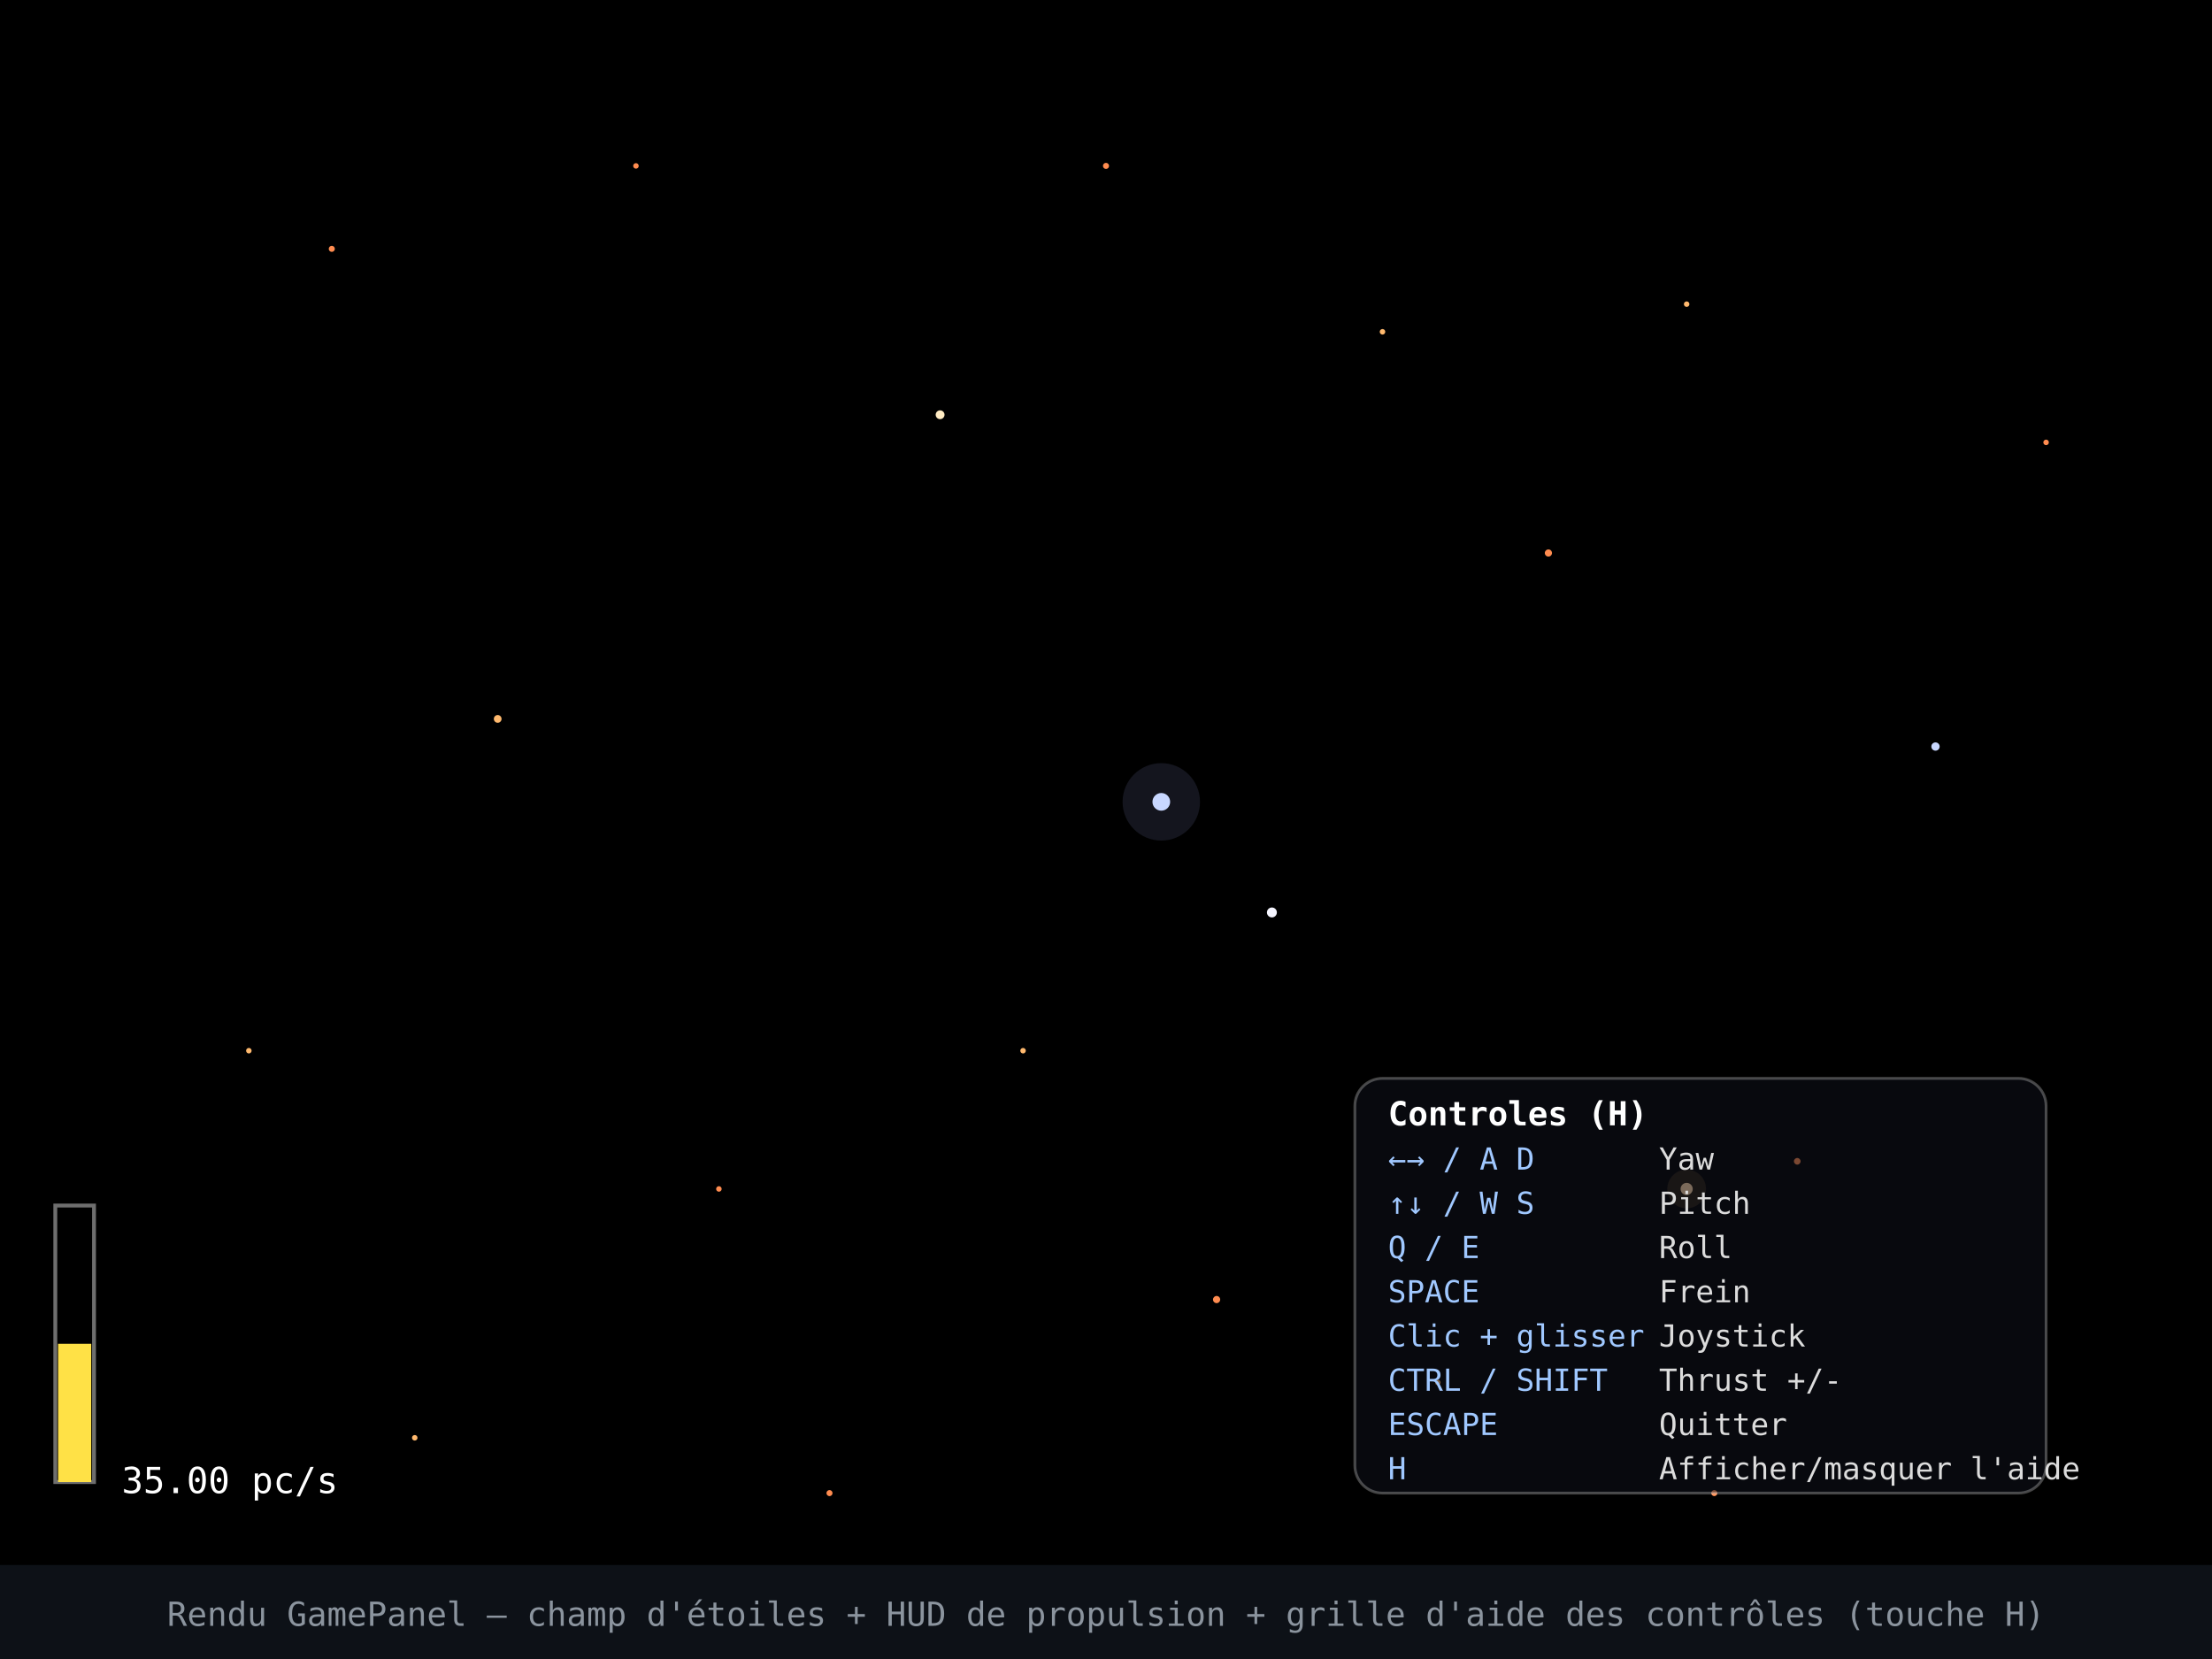
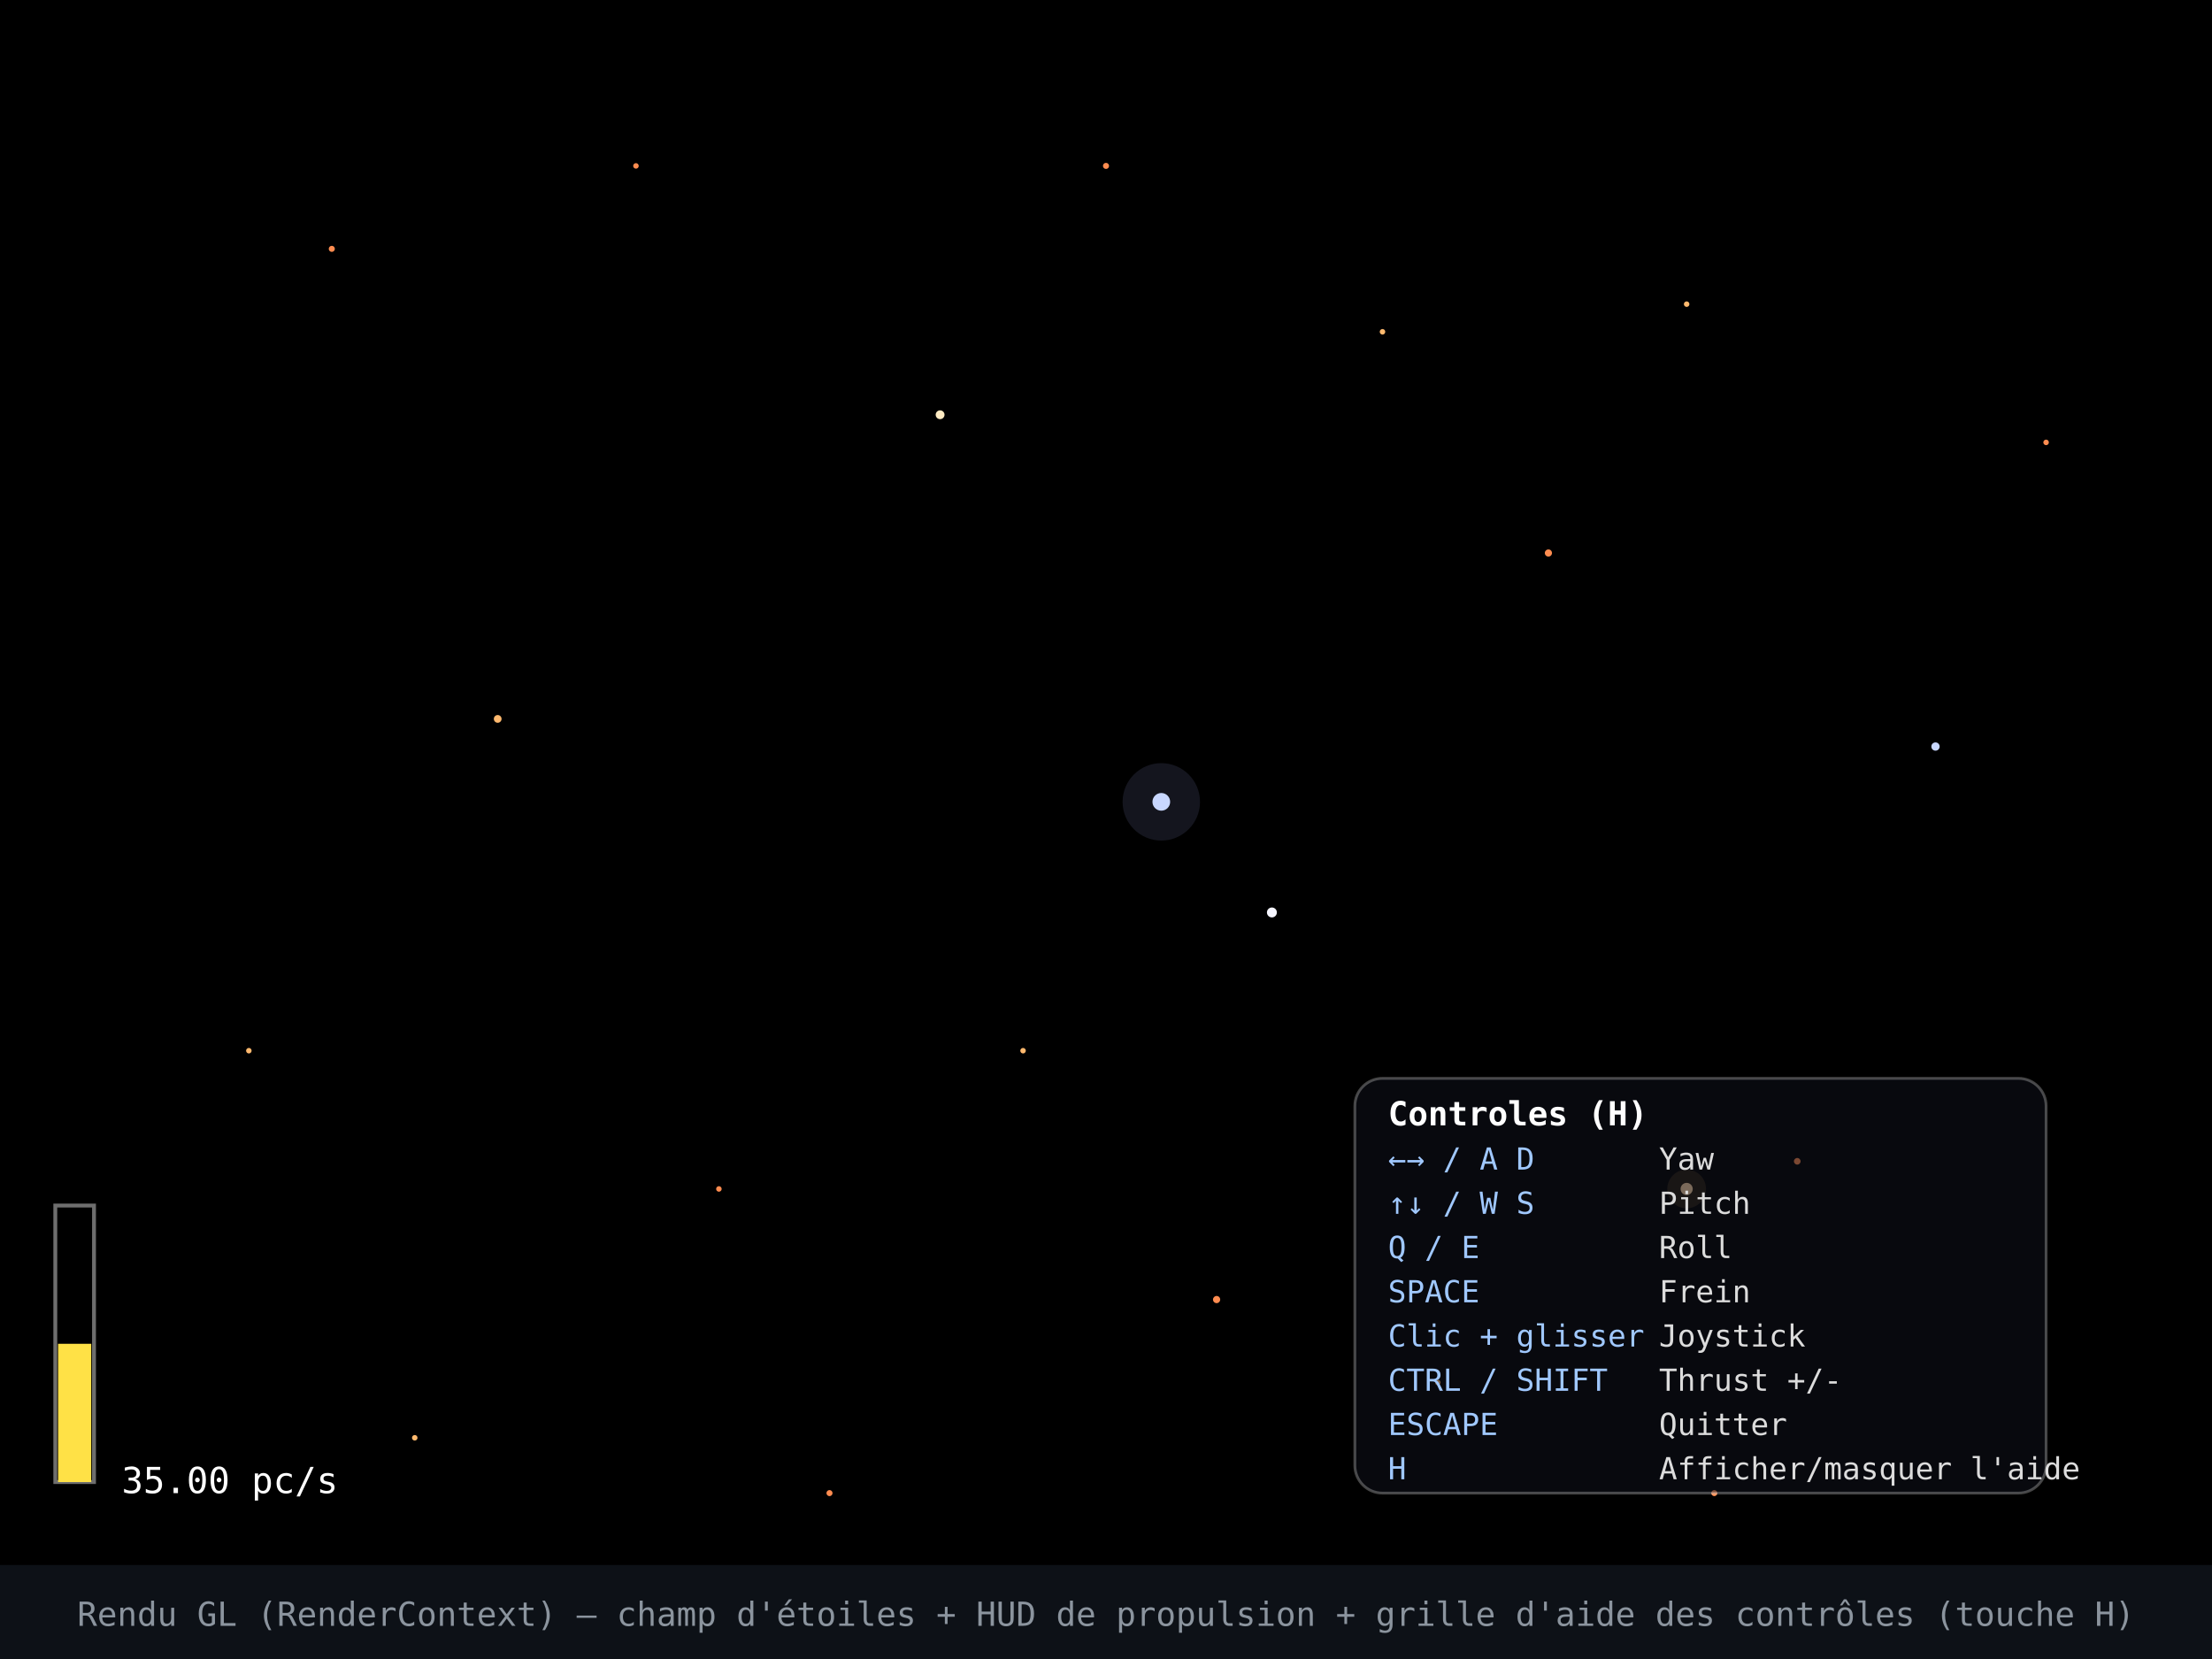
<svg xmlns="http://www.w3.org/2000/svg" viewBox="0 0 800 600" width="800" height="600" font-family="monospace, sans-serif">
  <rect width="800" height="600" fill="#000000" />
  <circle cx="120" cy="90" r="1.1" fill="#ff8c50" />
  <circle cx="180" cy="260" r="1.4" fill="#ffb96e" />
  <circle cx="260" cy="430" r="1.0" fill="#ff8c50" />
  <circle cx="340" cy="150" r="1.6" fill="#ffebc3" />
  <circle cx="400" cy="60" r="1.1" fill="#ff8c50" />
  <circle cx="460" cy="330" r="1.8" fill="#f5f5ff" />
  <circle cx="520" cy="500" r="1.0" fill="#ffb96e" />
  <circle cx="560" cy="200" r="1.3" fill="#ff8c50" />
  <circle cx="610" cy="110" r="1.0" fill="#ffb96e" />
  <circle cx="650" cy="420" r="1.2" fill="#ff8c50" />
  <circle cx="700" cy="270" r="1.5" fill="#c8d7ff" />
  <circle cx="740" cy="160" r="1.0" fill="#ff8c50" />
  <circle cx="90" cy="380" r="1.0" fill="#ffb96e" />
  <circle cx="230" cy="60" r="1.0" fill="#ff8c50" />
  <circle cx="300" cy="540" r="1.1" fill="#ff8c50" />
  <circle cx="500" cy="120" r="1.0" fill="#ffb96e" />
  <circle cx="620" cy="540" r="1.1" fill="#ff8c50" />
  <circle cx="370" cy="380" r="1.0" fill="#ffb96e" />
  <circle cx="440" cy="470" r="1.3" fill="#ff8c50" />
  <circle cx="150" cy="520" r="1.0" fill="#ffb96e" />
  <circle cx="420" cy="290" r="14" fill="#aab4ff" opacity="0.12" />
  <circle cx="420" cy="290" r="3.2" fill="#c8d7ff" />
  <circle cx="610" cy="430" r="7" fill="#ffb96e" opacity="0.15" />
  <circle cx="610" cy="430" r="2.2" fill="#ffd8a8" />
  <rect x="20" y="436" width="14" height="100" fill="none" stroke="#ffffff" stroke-opacity="0.43" stroke-width="1.4" />
  <rect x="21" y="486" width="12" height="50" fill="#ffe146" />
  <text x="44" y="540" fill="#ffffff" font-size="13">35.00 pc/s</text>
  <rect x="490" y="390" width="250" height="150" rx="10" fill="#0f121a" fill-opacity="0.55" />
  <rect x="490" y="390" width="250" height="150" rx="10" fill="none" stroke="#ffffff" stroke-opacity="0.27" stroke-width="1" />
  <text x="502" y="407" fill="#ffffff" font-size="12" font-weight="bold">Controles (H)</text>
  <g font-size="11">
    <text x="502" y="423" fill="#a0c8ff">←→ / A D</text>
    <text x="600" y="423" fill="#dcdcdc">Yaw</text>
    <text x="502" y="439" fill="#a0c8ff">↑↓ / W S</text>
    <text x="600" y="439" fill="#dcdcdc">Pitch</text>
    <text x="502" y="455" fill="#a0c8ff">Q / E</text>
    <text x="600" y="455" fill="#dcdcdc">Roll</text>
    <text x="502" y="471" fill="#a0c8ff">SPACE</text>
    <text x="600" y="471" fill="#dcdcdc">Frein</text>
    <text x="502" y="487" fill="#a0c8ff">Clic + glisser</text>
    <text x="600" y="487" fill="#dcdcdc">Joystick</text>
    <text x="502" y="503" fill="#a0c8ff">CTRL / SHIFT</text>
    <text x="600" y="503" fill="#dcdcdc">Thrust +/-</text>
    <text x="502" y="519" fill="#a0c8ff">ESCAPE</text>
    <text x="600" y="519" fill="#dcdcdc">Quitter</text>
    <text x="502" y="535" fill="#a0c8ff">H</text>
    <text x="600" y="535" fill="#dcdcdc">Afficher/masquer l'aide</text>
  </g>
  <rect x="0" y="566" width="800" height="34" fill="#0d1117" />
-   <text x="400" y="588" fill="#8b949e" font-size="12" text-anchor="middle">Rendu GamePanel — champ d'étoiles + HUD de propulsion + grille d'aide des contrôles (touche H)</text>
+   <text x="400" y="588" fill="#8b949e" font-size="12" text-anchor="middle">Rendu GL (RenderContext) — champ d'étoiles + HUD de propulsion + grille d'aide des contrôles (touche H)</text>
</svg>
